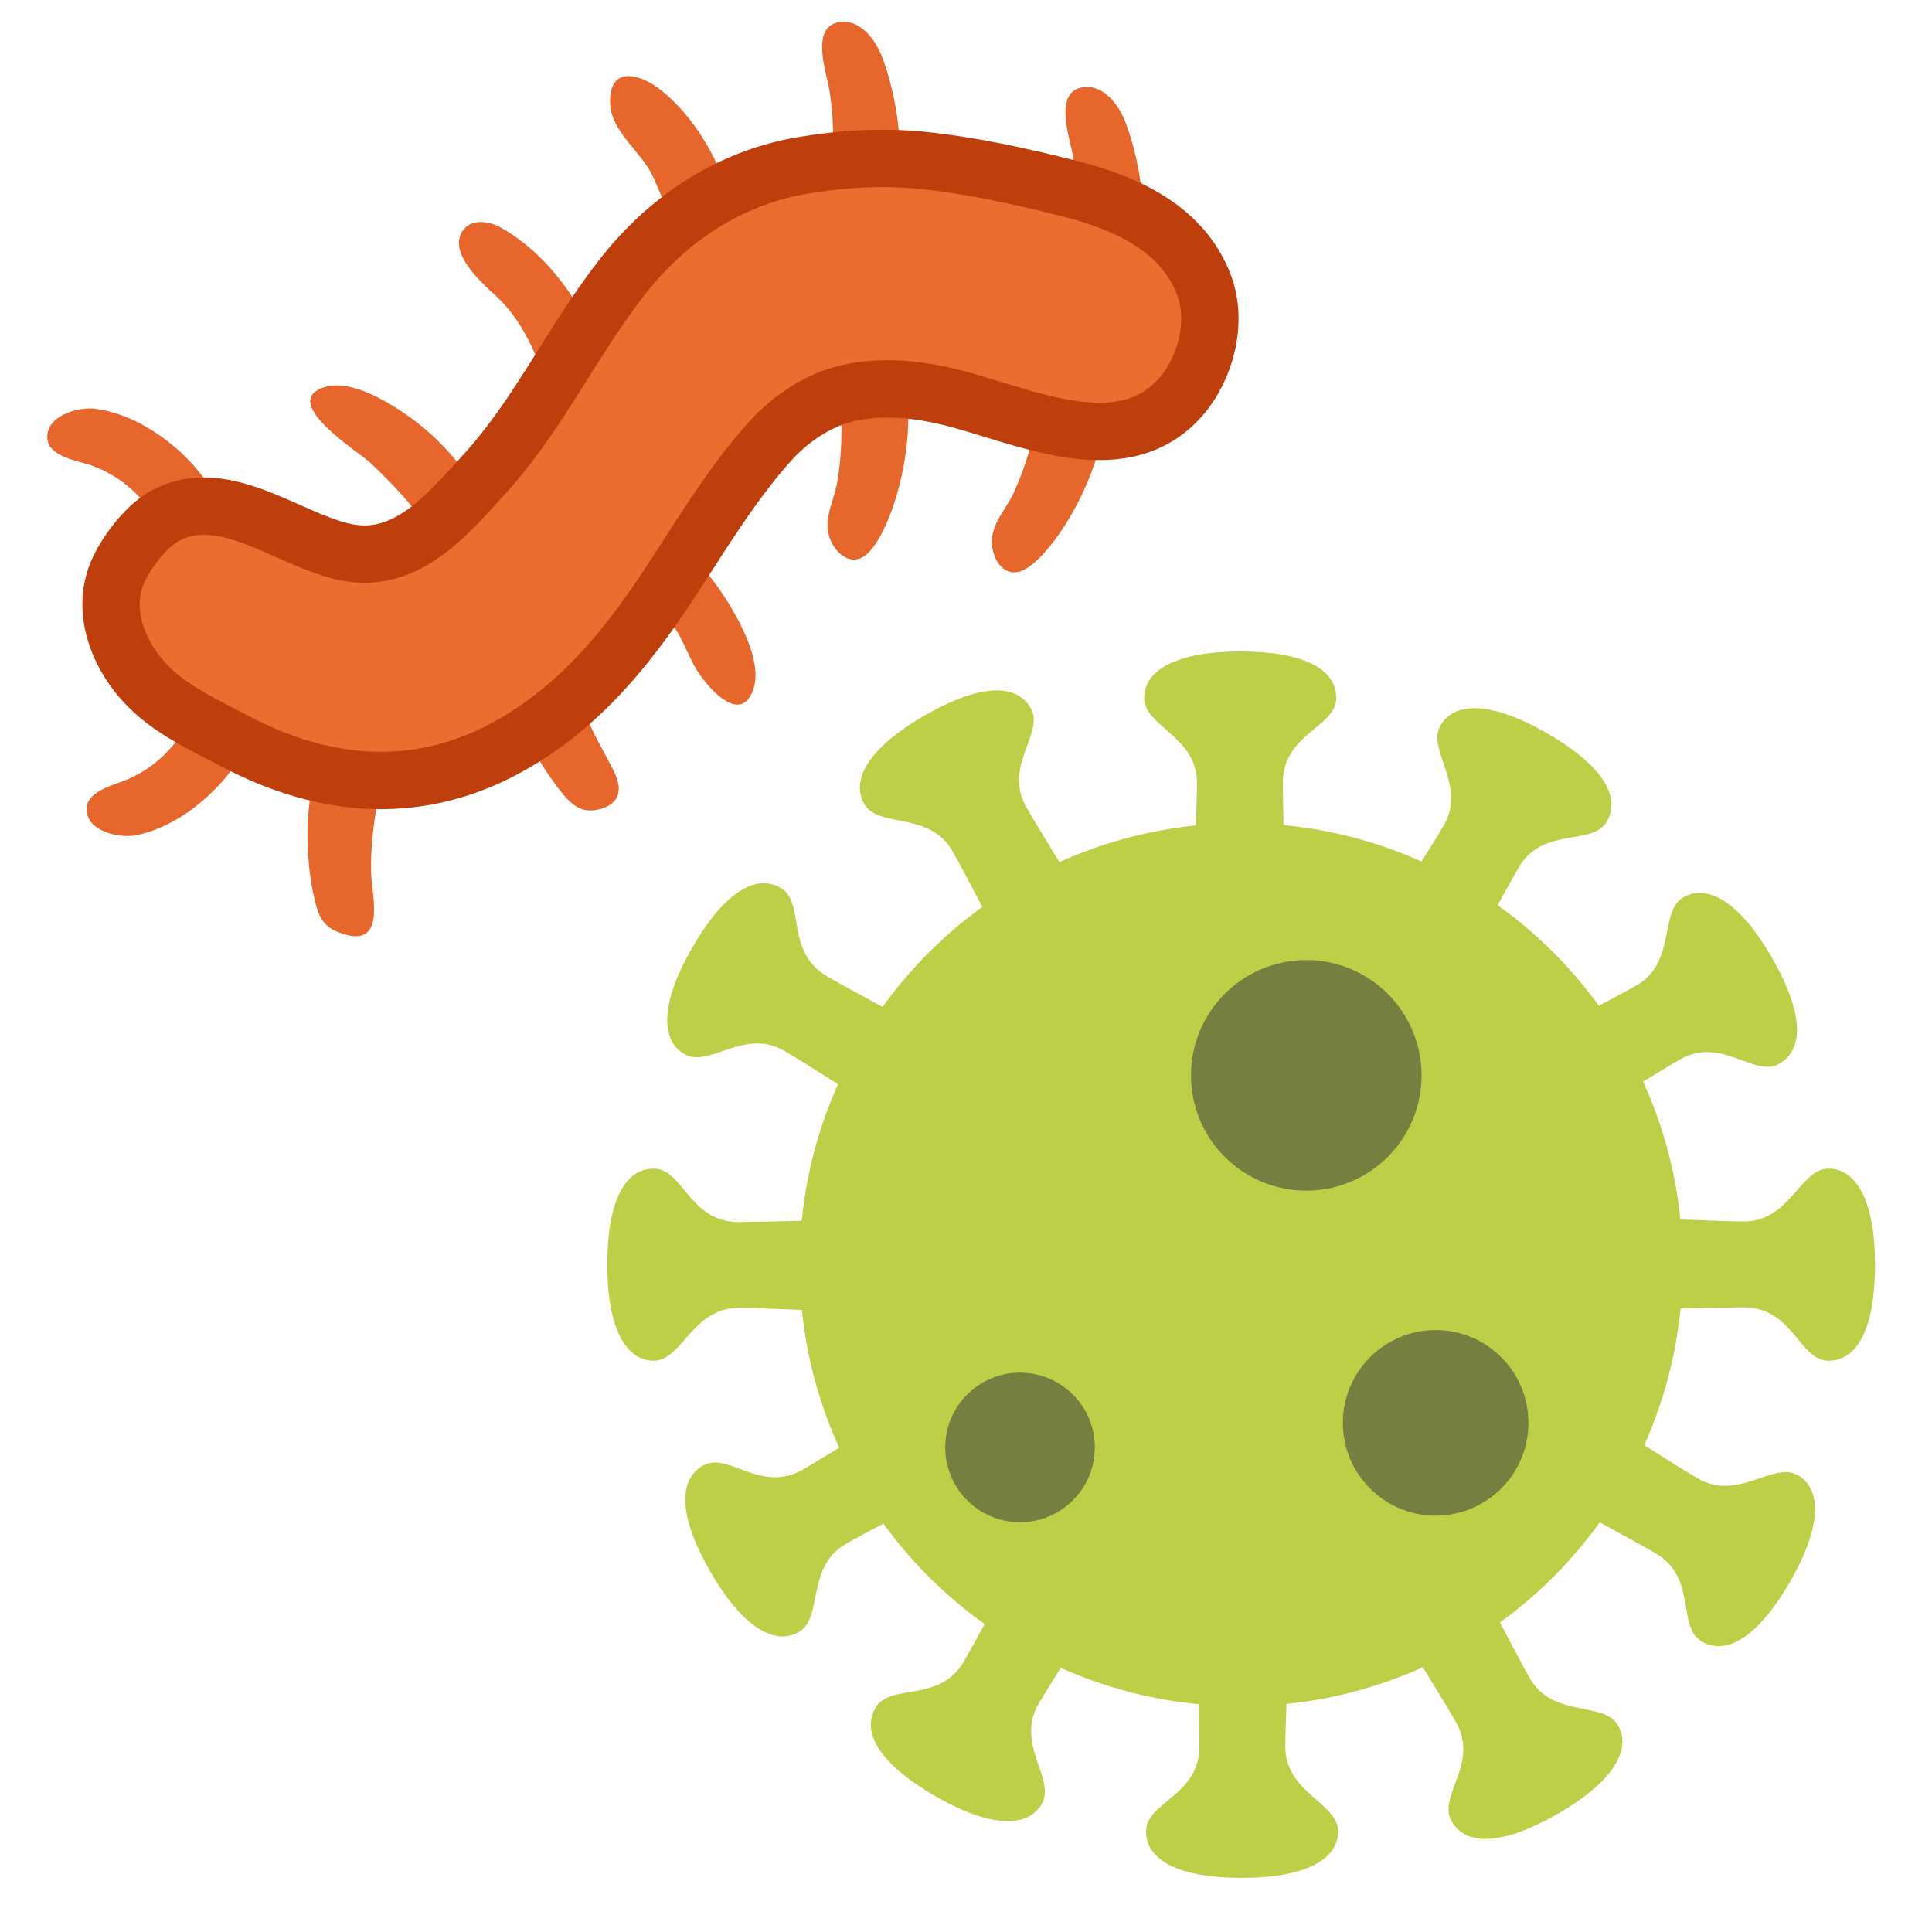
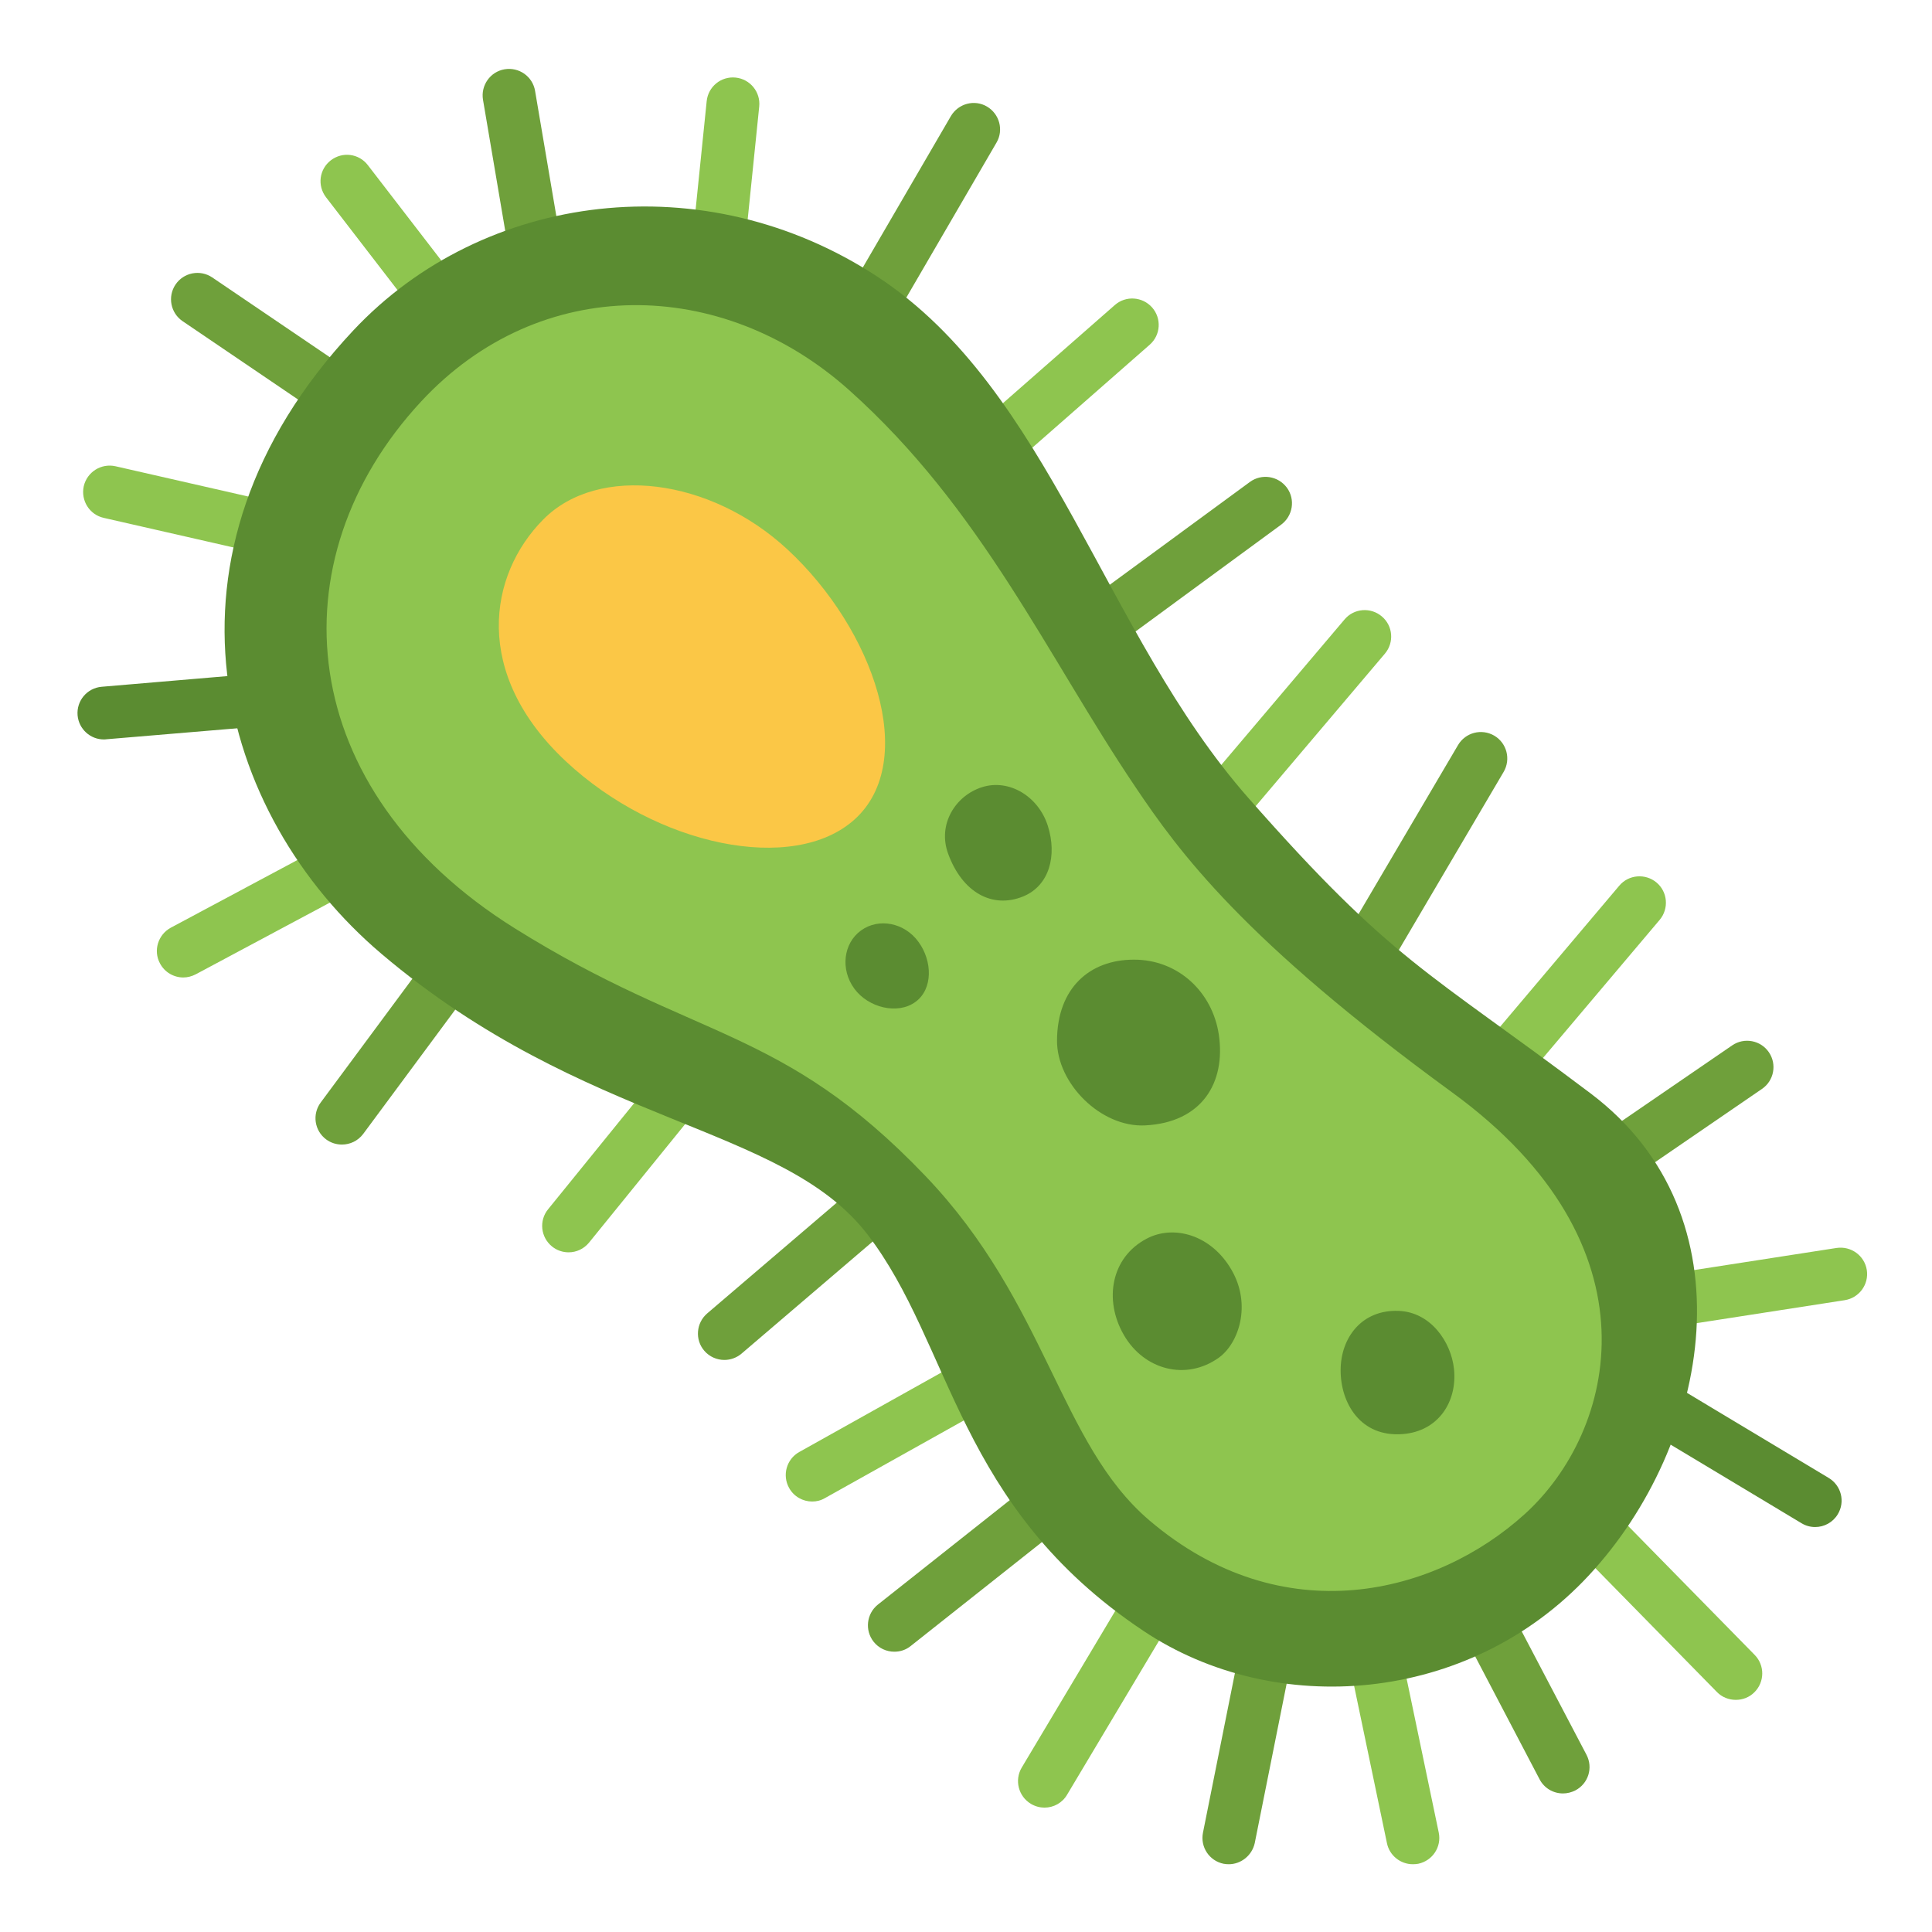
- <svg xmlns="http://www.w3.org/2000/svg" xmlns:xlink="http://www.w3.org/1999/xlink" viewBox="0 0 128 128" version="1.1" id="svg22" xml:space="preserve">
-   <defs id="defs22">
-     <path id="SVGID_1_" d="M123.9 15.8c4 8-7.7 16.1-15.9 21.3-6.9 4.3-18.6 11.2-30.4 23.6-8.8 9.2-15.7 21.1-20.6 32-4.7 10.1-14.5 19.3-22.4 18.8-11.6-.8-18.1-40.7 15.2-76.1 22.5-24 66.5-32.2 74.1-19.6z" />
-     <defs id="defs19">
-       <path id="SVGID_1_-5" d="m 107.09,86.06 c -3.03,0.13 -6.11,0.5 -8.73,0.05 C 92.03,85.04 89.79,78.55 87.69,73.36 85.66,68.36 84.65,63.03 83.55,57.77 82.91,54.75 82.23,51.73 81.3,48.79 78.98,41.36 74.4,34.98 67.63,31.02 64.1,28.96 59.99,27.13 56.04,26.08 50.81,24.7 45.39,23.95 40.03,23.37 34.01,22.72 27.35,23.14 23.14,28.06 c -2.68,3.13 -3.19,8.15 -1.74,11.93 3.47,9 15.55,7.55 23.21,8.52 3.66,0.46 7.42,1.51 10.46,3.68 2.34,1.68 4.28,4.43 5.36,7.09 3.21,7.98 4.04,16.49 6.53,24.44 1.66,5.32 3.93,10.44 7.78,15.13 7.14,8.72 16.98,11.57 27.94,10.12 4.17,-0.56 8.24,-0.75 11.97,-2.99 3.48,-2.1 6.21,-5.7 5.78,-9.93 -0.2,-2.04 -1.11,-5.02 -2.43,-6.64 -2.71,-3.29 -6.77,-3.53 -10.91,-3.35 z" />
-     </defs>
-     <clipPath id="SVGID_2_">
-       <use style="overflow:visible" xlink:href="#SVGID_1_-5" id="use20" />
-     </clipPath>
-     <path id="path1" d="m 107.09,86.06 c -3.03,0.13 -6.11,0.5 -8.73,0.05 C 92.03,85.04 89.79,78.55 87.69,73.36 85.66,68.36 84.65,63.03 83.55,57.77 82.91,54.75 82.23,51.73 81.3,48.79 78.98,41.36 74.4,34.98 67.63,31.02 64.1,28.96 59.99,27.13 56.04,26.08 50.81,24.7 45.39,23.95 40.03,23.37 34.01,22.72 27.35,23.14 23.14,28.06 c -2.68,3.13 -3.19,8.15 -1.74,11.93 3.47,9 15.55,7.55 23.21,8.52 3.66,0.46 7.42,1.51 10.46,3.68 2.34,1.68 4.28,4.43 5.36,7.09 3.21,7.98 4.04,16.49 6.53,24.44 1.66,5.32 3.93,10.44 7.78,15.13 7.14,8.72 16.98,11.57 27.94,10.12 4.17,-0.56 8.24,-0.75 11.97,-2.99 3.48,-2.1 6.21,-5.7 5.78,-9.93 -0.2,-2.04 -1.11,-5.02 -2.43,-6.64 -2.71,-3.29 -6.77,-3.53 -10.91,-3.35 z" />
-     <path id="SVGID_1_-0" d="M107.09,86.06c-3.03,0.13-6.11,0.5-8.73,0.05c-6.33-1.07-8.57-7.56-10.67-12.75        c-2.03-5-3.04-10.33-4.14-15.59c-0.64-3.02-1.32-6.04-2.25-8.98c-2.32-7.43-6.9-13.81-13.67-17.77        c-3.53-2.06-7.64-3.89-11.59-4.94c-5.23-1.38-10.65-2.13-16.01-2.71c-6.02-0.65-12.68-0.23-16.89,4.69        c-2.68,3.13-3.19,8.15-1.74,11.93c3.47,9,15.55,7.55,23.21,8.52c3.66,0.46,7.42,1.51,10.46,3.68        c2.34,1.68,4.28,4.43,5.36,7.09c3.21,7.98,4.04,16.49,6.53,24.44c1.66,5.32,3.93,10.44,7.78,15.13        c7.14,8.72,16.98,11.57,27.94,10.12c4.17-0.56,8.24-0.75,11.97-2.99c3.48-2.1,6.21-5.7,5.78-9.93        c-0.2-2.04-1.11-5.02-2.43-6.64C115.29,86.12,111.23,85.88,107.09,86.06z" />
-   </defs>
-   <style id="style1" />
-   <g id="g27" transform="matrix(0.7839105,0.5570152,-0.5570152,0.7839105,38.10783,-22.27536)" style="stroke-width:1.04">
-     <g id="g19" transform="matrix(-0.6041274,0.1618754,0.1618754,0.6041274,67.53377,-8.322384)" style="fill:#bf3f0c;fill-opacity:1;stroke-width:1.663">
-       <g id="g12" style="fill:#bf3f0c;fill-opacity:1;stroke-width:1.663">
-         <path fill="#855c52" d="m 47.681,42.932 c -2.15,3.682 -3.845,7.749 -4.602,11.958 -0.408,2.263 -0.612,4.595 -0.474,6.887 0.068,1.183 0.227,2.393 0.668,3.496 0.883,2.176 2.956,1.796 4.373,0.402 1.751,-1.732 1.202,-4.091 1.621,-6.315 1.015,-5.407 3.41,-9.993 5.79,-14.865 0.732,-1.48 1.547,-3.075 0.687,-4.698 -2.212,-4.159 -6.817,0.988 -8.064,3.134 z" id="path6-0" style="fill:#e7662b;fill-opacity:1;stroke-width:1.663" />
-         <path fill="#855c52" d="m 68.407,70.039 c -4.48,1.17 -8.89,3.07 -12.54,5.96 -2.26,1.78 -5.98,5.05 -5.89,8.21 0.12,4.09 5.31,1.02 6.86,-0.3 1.49,-1.28 2.64,-2.74 4.37,-3.8 2.23,-1.38 4.74,-2.22 7.27,-2.88 1.12,-0.3 2.25,-0.55 3.38,-0.8 2.74,-0.61 6.27,-0.75 4.5,-4.57 -1.22,-2.63 -4.39,-2.75 -7.95,-1.82 z" id="path8-6" style="fill:#e7662b;fill-opacity:1;stroke-width:1.663" />
-         <path fill="#855c52" d="m 107.122,105.948 c -0.02,1.38 -0.18,2.81 0.08,4.03 0.56,2.83 1.85,5.31 3.95,7.31 1.08,1.03 3.69,2.7 3.1,4.52 -0.81,2.48 -4.58,1.88 -6.19,0.88 -2.98,-1.88 -5.12,-4.93 -6.5,-8.13 -0.4,-0.93 -0.74,-1.9 -0.98,-2.9 -0.34,-1.34 -2.46,-8.94 -1.59,-9.66 0.26,-0.23 1.1,-0.37 1.42,-0.42 1.96,-0.3 4.37,-1.17 5.8,0.68 0.79,1.03 0.91,2.34 0.91,3.69 z" id="path9-5" style="fill:#e7662b;fill-opacity:1;stroke-width:1.663" />
-         <path fill="#855c52" d="m 92.57,104.52 c -0.16,4.27 -0.91,8.59 -2.53,12.56 -0.8,1.96 -1.78,3.88 -2.97,5.62 -1.17,1.71 -2.07,2.36 -4.16,2.25 -4.99,-0.25 -1.42,-5.08 -0.5,-7.41 2.04,-5.12 2.48,-10.27 3.06,-15.66 0.19,-1.64 0.35,-3.42 1.96,-4.33 4.1,-2.33 5.22,4.48 5.14,6.97 z" id="path10-1" style="fill:#e7662b;fill-opacity:1;stroke-width:1.663" />
-         <path fill="#855c52" d="m 78.333,85.102 c -1.43,4.38 -3.57,8.64 -6.66,12.11 -1.29,1.43 -2.73,2.73 -4.35,3.78 -1.18,0.77 -2.83,2 -4.33,1.91 -1.3,-0.08 -3.08,-1.34 -3.08,-2.74 0,-1.42 1.47,-2.54 2.42,-3.39 1.65,-1.49 3.42,-2.88 4.68,-4.74 2.16,-3.22 4.79,-7.69 5.51,-11.54 0.16,-0.86 0.22,-1.63 0.6,-2.45 0.82,-1.74 2.24,-1.86 3.86,-0.99 2.55,1.37 2.5,4.55 1.35,8.05 z" id="path11-6" style="fill:#e7662b;fill-opacity:1;stroke-width:1.663" />
-         <path fill="#855c52" d="m 116.2,91.423 c 0.962,-0.99 1.86,-2.114 2.906,-2.793 2.397,-1.605 5.063,-2.447 7.962,-2.376 1.492,0.035 4.518,0.7 5.388,-1.004 1.181,-2.326 -1.909,-4.568 -3.755,-4.999 -3.437,-0.778 -7.106,-0.134 -10.345,1.153 -0.94,0.375 -1.867,0.82 -2.744,1.358 -1.188,0.707 -8.061,4.582 -7.955,5.706 0.021,0.346 0.516,1.039 0.707,1.301 1.174,1.598 2.263,3.917 4.582,3.62 1.287,-0.17 2.298,-1.011 3.253,-1.966 z" id="path27" style="fill:#e7662b;fill-opacity:1;stroke-width:1.663" />
-         <path fill="#855c52" d="m 24.861,38.22 c -1.124,4.113 -1.709,8.481 -1.35,12.742 0.191,2.291 0.598,4.597 1.325,6.775 0.372,1.125 0.839,2.252 1.55,3.204 1.416,1.873 3.32,0.97 4.328,-0.744 1.243,-2.127 0.103,-4.262 -0.069,-6.519 -0.419,-5.485 0.707,-10.535 1.745,-15.857 0.324,-1.619 0.698,-3.371 -0.552,-4.716 -3.213,-3.445 -6.329,2.719 -6.978,5.114 z" id="path28" style="fill:#e7662b;fill-opacity:1;stroke-width:1.663" />
-       </g>
-       <path fill="#855c52" d="m 53.31,30.71 c 0.72,-4.2 2.06,-8.4 4.2,-12.1 0.99,-1.72 2.14,-3.38 3.44,-4.88 1.28,-1.46 3.65,-3.09 5.7,-2.01 2.99,1.59 -0.57,5.77 -1.53,7.46 -2.71,4.79 -3.84,9.83 -5.17,15.09 -0.4,1.6 -0.8,3.35 -2.51,4.03 -4.38,1.76 -4.56,-5.14 -4.13,-7.59 z" id="path14-9" style="fill:#e7662b;fill-opacity:1;stroke-width:1.663" />
-       <path fill="#855c52" d="m 67.571,39.591 c 2.24,-4.05 5.15,-7.82 8.84,-10.65 1.84,-1.41 3.88,-2.57 6.08,-3.3 2.71,-0.91 6.38,-0.65 4.79,3.26 -1.2,2.98 -5.11,3.81 -7.29,6 -2.73,2.75 -6.16,6.65 -7.59,10.29 -0.31,0.8 -0.53,1.56 -1.06,2.3 -1.12,1.56 -2.56,1.4 -3.98,0.25 -2.22,-1.82 -1.56,-4.94 0.21,-8.15 z" id="path15-7" style="fill:#e7662b;fill-opacity:1;stroke-width:1.663" />
-       <path fill="#855c52" d="m 76.732,57.16 c 2.91,-3.62 6.44,-6.85 10.57,-9 2.07,-1.07 4.29,-1.86 6.59,-2.2 1.29,-0.19 3.09,0.16 3.61,1.53 1.11,2.98 -3.78,4.9 -5.71,5.67 -4.65,1.87 -7.74,5.87 -10.66,9.77 -1.68,2.24 -3.25,5.4 -6.01,2.22 -1.88,-2.17 -0.7,-5.12 1.61,-7.99 z" id="path17" style="fill:#e7662b;fill-opacity:1;stroke-width:1.663" />
-       <path fill="#855c52" d="m 84.968,74.858 c 2.897,-2.329 6.088,-4.276 9.626,-5.424 2.939,-0.946 8.744,-2.344 11.402,-0.107 3.871,3.242 -6.285,5.307 -7.758,5.932 -3.564,1.499 -8.226,3.797 -10.933,6.62 -0.6,0.639 -1.085,1.259 -1.855,1.723 -1.638,1.011 -2.904,0.332 -3.787,-1.282 -1.359,-2.539 0.436,-5.17 3.306,-7.463 z" id="path18-5" style="fill:#e7662b;fill-opacity:1;stroke-width:1.663" />
-       <path fill="#855c52" d="m 25.682,28.1 c 0.72,-4.2 2.06,-8.4 4.2,-12.1 0.99,-1.72 2.14,-3.38 3.44,-4.88 1.28,-1.46 3.65,-3.09 5.7,-2.01 2.99,1.59 -0.57,5.77 -1.53,7.46 -2.71,4.79 -3.84,9.83 -5.17,15.09 -0.4,1.6 -0.8,3.35 -2.51,4.03 -4.38,1.76 -4.56,-5.14 -4.13,-7.59 z" id="path29" style="fill:#e7662b;fill-opacity:1;stroke-width:1.663" />
-     </g>
-     <g id="g22" transform="matrix(-0.6041274,0.1618754,0.1618754,0.6041274,67.53377,-8.322384)" style="stroke:#bf3f0c;stroke-width:6.318;stroke-dasharray:none;stroke-opacity:1">
-       <g id="g21" style="stroke:#bf3f0c;stroke-width:6.318;stroke-dasharray:none;stroke-opacity:1">
-         <g id="g20" style="stroke:#bf3f0c;stroke-width:6.318;stroke-dasharray:none;stroke-opacity:1">
-           <defs id="defs19-0">
-             <path id="path26" d="m 107.09,86.06 c -3.03,0.13 -6.11,0.5 -8.73,0.05 C 92.03,85.04 89.79,78.55 87.69,73.36 85.66,68.36 84.65,63.03 83.55,57.77 82.91,54.75 82.23,51.73 81.3,48.79 78.98,41.36 74.4,34.98 67.63,31.02 64.1,28.96 59.99,27.13 56.04,26.08 50.81,24.7 45.39,23.95 40.03,23.37 34.01,22.72 27.35,23.14 23.14,28.06 c -2.68,3.13 -3.19,8.15 -1.74,11.93 3.47,9 15.55,7.55 23.21,8.52 3.66,0.46 7.42,1.51 10.46,3.68 2.34,1.68 4.28,4.43 5.36,7.09 3.21,7.98 4.04,16.49 6.53,24.44 1.66,5.32 3.93,10.44 7.78,15.13 7.14,8.72 16.98,11.57 27.94,10.12 4.17,-0.56 8.24,-0.75 11.97,-2.99 3.48,-2.1 6.21,-5.7 5.78,-9.93 -0.2,-2.04 -1.11,-5.02 -2.43,-6.64 -2.71,-3.29 -6.77,-3.53 -10.91,-3.35 z" />
-           </defs>
-           <use xlink:href="#SVGID_1_-0" overflow="visible" fill="#ed6c30" id="use19" style="stroke:#bf3f0c;stroke-width:6.072;stroke-dasharray:none;stroke-opacity:1" transform="matrix(1.040086,-6.9107388e-5,-6.9107388e-5,1.040811,-5.16453,-4.213734)" />
-           <clipPath id="SVGID_2_-6">
-             <use xlink:href="#SVGID_1_-0" overflow="visible" id="use20-5" />
-           </clipPath>
-         </g>
-       </g>
-     </g>
+ <svg xmlns="http://www.w3.org/2000/svg" viewBox="0 0 128 128" version="1.1" xml:space="preserve" style="fill-rule:evenodd;clip-rule:evenodd;stroke-linejoin:round;stroke-miterlimit:2;">
+   <g>
+     <path d="M65.82,31.35C65.33,31.35 64.85,31.15 64.5,30.75C63.86,30.02 63.93,28.92 64.66,28.28L73.86,20.21C74.59,19.57 75.69,19.65 76.33,20.37C76.97,21.1 76.9,22.2 76.17,22.84L66.97,30.91C66.65,31.2 66.23,31.35 65.82,31.35Z" style="fill:rgb(142,197,79);fill-rule:nonzero;" />
  </g>
-   <g id="g32">
-     <g id="g66" transform="matrix(0.6174404,0,0,0.6174404,-86.46078,35.90228)" style="clip-rule:evenodd;fill:#bdcf46;fill-opacity:1;fill-rule:evenodd;stroke-width:1.62;stroke-linejoin:round;stroke-miterlimit:2">
-       <path style="fill:#bdcf46;fill-opacity:1;stroke:none;stroke-width:6.478;stroke-linecap:round" d="m 205.192,77.554 c 0,6.769 1.966,10.305 4.997,10.305 3.031,0 4.122,-5.667 9.072,-5.667 4.95,0 28.272,1.313 28.272,1.313 V 72.169 c 0,0 -23.019,0.808 -28.272,0.808 -5.253,0 -5.94,-5.728 -9.072,-5.728 -3.132,0 -4.997,3.536 -4.997,10.305 z" id="path5-2" />
-       <path style="fill:#bdcf46;fill-opacity:1;stroke:none;stroke-width:6.478;stroke-linecap:round" d="m 273.309,143.35 c 6.769,0 10.305,-1.966 10.305,-4.997 0,-3.031 -5.667,-4.122 -5.667,-9.072 0,-4.95 1.313,-28.272 1.313,-28.272 h -11.336 c 0,0 0.808,23.019 0.808,28.272 0,5.253 -5.728,5.94 -5.728,9.072 0,3.132 3.536,4.997 10.305,4.997 z" id="path4-3" />
-       <path style="fill:#bdcf46;fill-opacity:1;stroke:none;stroke-width:6.478;stroke-linecap:round" d="m 341.225,77.554 c 0,-6.769 -1.966,-10.305 -4.997,-10.305 -3.031,0 -4.122,5.667 -9.072,5.667 -4.95,0 -28.272,-1.313 -28.272,-1.313 V 82.94 c 0,0 23.019,-0.808 28.272,-0.808 5.253,0 5.94,5.728 9.072,5.728 3.132,0 4.997,-3.536 4.997,-10.305 z" id="path3-5" />
-       <path style="fill:#bdcf46;fill-opacity:1;stroke:none;stroke-width:6.478;stroke-linecap:round" d="m 273.107,11.758 c -6.769,0 -10.305,1.966 -10.305,4.997 0,3.031 5.667,4.122 5.667,9.072 0,4.95 -1.313,28.272 -1.313,28.272 h 11.336 c 0,0 -0.808,-23.019 -0.808,-28.272 0,-5.253 5.728,-5.94 5.728,-9.072 0,-3.132 -3.536,-4.997 -10.305,-4.997 z" id="path2-1" />
-       <path style="fill:#bdcf46;fill-opacity:1;stroke:none;stroke-width:6.478;stroke-linecap:round" d="m 214.304,43.546 c -3.384,5.862 -3.449,9.907 -0.825,11.423 2.625,1.515 6.403,-2.847 10.69,-0.372 4.287,2.475 23.828,15.273 23.828,15.273 l 5.668,-9.818 c 0,0 -20.339,-10.809 -24.888,-13.436 -4.55,-2.627 -2.281,-7.931 -4.993,-9.497 -2.712,-1.566 -6.096,0.564 -9.48,6.426 z" id="path59" />
-       <path style="fill:#bdcf46;fill-opacity:1;stroke:none;stroke-width:6.478;stroke-linecap:round" d="m 240.398,134.586 c 5.862,3.384 9.908,3.449 11.423,0.825 1.515,-2.625 -2.847,-6.403 -0.372,-10.69 2.475,-4.287 15.273,-23.828 15.273,-23.828 l -9.818,-5.668 c 0,0 -10.809,20.339 -13.436,24.888 -2.627,4.55 -7.931,2.281 -9.497,4.993 -1.566,2.712 0.564,6.096 6.426,9.48 z" id="path60" />
-       <path style="fill:#bdcf46;fill-opacity:1;stroke:none;stroke-width:6.478;stroke-linecap:round" d="m 332.112,111.563 c 3.384,-5.862 3.449,-9.908 0.825,-11.423 -2.625,-1.515 -6.403,2.847 -10.69,0.372 -4.287,-2.475 -23.828,-15.273 -23.828,-15.273 l -5.668,9.818 c 0,0 20.339,10.809 24.888,13.436 4.55,2.627 2.281,7.931 4.993,9.497 2.712,1.566 6.096,-0.564 9.48,-6.426 z" id="path61" />
-       <path style="fill:#bdcf46;fill-opacity:1;stroke:none;stroke-width:6.478;stroke-linecap:round" d="m 306.019,20.523 c -5.862,-3.384 -9.908,-3.449 -11.423,-0.825 -1.515,2.625 2.847,6.403 0.372,10.69 -2.475,4.287 -15.273,23.828 -15.273,23.828 l 9.818,5.668 c 0,0 10.809,-20.339 13.436,-24.888 2.627,-4.55 7.931,-2.281 9.497,-4.993 1.566,-2.712 -0.564,-6.096 -6.426,-9.48 z" id="path62" />
-       <path style="fill:#bdcf46;fill-opacity:1;stroke:none;stroke-width:6.478;stroke-linecap:round" d="m 239.2,18.65 c -5.862,3.384 -7.941,6.855 -6.426,9.48 1.515,2.625 6.969,0.736 9.444,5.023 2.475,4.287 12.999,25.141 12.999,25.141 l 9.818,-5.668 c 0,0 -12.209,-19.531 -14.836,-24.08 -2.627,-4.55 1.99,-8.008 0.424,-10.721 -1.566,-2.712 -5.561,-2.56 -11.423,0.825 z" id="path63" />
-       <path style="fill:#bdcf46;fill-opacity:1;stroke:none;stroke-width:6.478;stroke-linecap:round" d="m 216.278,110.54 c 3.384,5.862 6.855,7.941 9.48,6.426 2.625,-1.515 0.736,-6.969 5.023,-9.444 4.287,-2.475 25.141,-12.999 25.141,-12.999 l -5.668,-9.818 c 0,0 -19.531,12.209 -24.08,14.836 -4.55,2.627 -8.008,-1.99 -10.721,-0.424 -2.712,1.566 -2.56,5.561 0.825,11.423 z" id="path64" />
-       <path style="fill:#bdcf46;fill-opacity:1;stroke:none;stroke-width:6.478;stroke-linecap:round" d="m 307.216,136.458 c 5.862,-3.384 7.941,-6.855 6.426,-9.48 -1.515,-2.625 -6.969,-0.736 -9.444,-5.023 -2.475,-4.287 -12.999,-25.141 -12.999,-25.141 l -9.818,5.668 c 0,0 12.209,19.531 14.836,24.08 2.627,4.55 -1.99,8.008 -0.424,10.721 1.566,2.712 5.561,2.56 11.423,-0.825 z" id="path65" />
-       <path style="fill:#bdcf46;fill-opacity:1;stroke:none;stroke-width:6.478;stroke-linecap:round" d="m 330.138,44.569 c -3.384,-5.862 -6.855,-7.941 -9.48,-6.426 -2.625,1.515 -0.736,6.969 -5.023,9.444 -4.287,2.475 -25.141,12.999 -25.141,12.999 l 5.668,9.818 c 0,0 19.531,-12.209 24.08,-14.836 4.55,-2.627 8.008,1.99 10.721,0.424 2.712,-1.566 2.56,-5.561 -0.825,-11.423 z" id="path66" />
-       <circle style="fill:#bdcf46;fill-opacity:1;stroke:none;stroke-width:6.478;stroke-linecap:round" id="path1-3" cx="273.208" cy="77.554" r="47.381" />
-     </g>
-     <circle style="fill:#757f3f;fill-opacity:1;stroke:none;stroke-width:3.8;stroke-linecap:round;stroke-dasharray:none;stroke-opacity:1" id="path30" cx="67.579" cy="95.896" r="4.954" />
-     <circle style="fill:#757f3f;fill-opacity:1;stroke:none;stroke-width:3.8;stroke-linecap:round;stroke-dasharray:none;stroke-opacity:1" id="circle30" cx="95.115" cy="94.267" r="6.147" />
-     <circle style="fill:#757f3f;fill-opacity:1;stroke:none;stroke-width:3.8;stroke-linecap:round;stroke-dasharray:none;stroke-opacity:1" id="circle31" cx="86.544" cy="71.245" r="7.638" />
+   <g>
+     <path d="M47.62,17.83C47.56,17.83 47.5,17.83 47.44,17.82C46.48,17.72 45.78,16.86 45.88,15.9L46.82,6.7C46.92,5.74 47.77,5.04 48.74,5.14C49.7,5.24 50.4,6.1 50.3,7.06L49.36,16.26C49.27,17.16 48.5,17.83 47.62,17.83Z" style="fill:rgb(142,197,79);fill-rule:nonzero;" />
+   </g>
+   <g>
+     <path d="M29.93,22.76C29.41,22.76 28.89,22.53 28.54,22.08L21.6,13.07C21.01,12.3 21.15,11.21 21.92,10.62C22.69,10.03 23.78,10.17 24.37,10.94L31.31,19.95C31.9,20.72 31.76,21.81 30.99,22.4C30.67,22.64 30.3,22.76 29.93,22.76Z" style="fill:rgb(142,197,79);fill-rule:nonzero;" />
+   </g>
+   <g>
+     <path d="M17.96,36.79C17.83,36.79 17.7,36.78 17.57,36.75L6.87,34.31C5.93,34.1 5.34,33.16 5.55,32.21C5.77,31.27 6.7,30.68 7.65,30.89L18.35,33.33C19.29,33.54 19.88,34.48 19.67,35.43C19.48,36.24 18.76,36.79 17.96,36.79Z" style="fill:rgb(142,197,79);fill-rule:nonzero;" />
+   </g>
+   <g>
+     <path d="M12.14,64.76C11.52,64.76 10.91,64.42 10.6,63.83C10.14,62.98 10.47,61.92 11.32,61.46L22.21,55.64C23.06,55.18 24.12,55.51 24.58,56.36C25.04,57.21 24.71,58.27 23.86,58.73L12.97,64.55C12.7,64.69 12.42,64.76 12.14,64.76Z" style="fill:rgb(142,197,79);fill-rule:nonzero;" />
+   </g>
+   <g>
+     <path d="M37.67,82.97C37.28,82.97 36.89,82.84 36.57,82.58C35.82,81.97 35.7,80.87 36.31,80.12L44.38,70.17C44.99,69.42 46.09,69.31 46.84,69.91C47.59,70.52 47.71,71.62 47.1,72.37L39.03,82.32C38.68,82.75 38.18,82.97 37.67,82.97Z" style="fill:rgb(142,197,79);fill-rule:nonzero;" />
+   </g>
+   <g>
+     <path d="M53.81,99.48C53.2,99.48 52.6,99.16 52.28,98.58C51.81,97.74 52.11,96.67 52.95,96.2L64.02,90.01C64.86,89.54 65.93,89.84 66.4,90.68C66.87,91.52 66.57,92.59 65.73,93.06L54.66,99.25C54.39,99.41 54.1,99.48 53.81,99.48Z" style="fill:rgb(142,197,79);fill-rule:nonzero;" />
+   </g>
+   <g>
+     <path d="M69.2,119.76C68.9,119.76 68.59,119.68 68.3,119.51C67.47,119.01 67.2,117.94 67.69,117.11L75.2,104.53C75.7,103.7 76.77,103.43 77.6,103.92C78.43,104.42 78.7,105.49 78.21,106.32L70.7,118.9C70.38,119.45 69.8,119.76 69.2,119.76Z" style="fill:rgb(142,197,79);fill-rule:nonzero;" />
+   </g>
+   <g>
+     <path d="M93.6,123.51C92.79,123.51 92.06,122.94 91.89,122.12L89.07,108.61C88.87,107.66 89.48,106.74 90.43,106.54C91.37,106.34 92.3,106.95 92.5,107.9L95.32,121.41C95.52,122.36 94.91,123.28 93.96,123.48C93.84,123.5 93.72,123.51 93.6,123.51Z" style="fill:rgb(142,197,79);fill-rule:nonzero;" />
+   </g>
+   <g>
+     <path d="M115,112.62C114.55,112.62 114.09,112.45 113.75,112.1L104.36,102.53C103.68,101.84 103.69,100.73 104.38,100.05C105.07,99.37 106.18,99.38 106.86,100.07L116.25,109.64C116.93,110.33 116.92,111.44 116.23,112.12C115.89,112.46 115.45,112.62 115,112.62Z" style="fill:rgb(142,197,79);fill-rule:nonzero;" />
+   </g>
+   <g>
+     <path d="M111.06,87.85C110.21,87.85 109.47,87.23 109.33,86.37C109.18,85.41 109.84,84.52 110.79,84.37L121.68,82.68C122.64,82.54 123.53,83.19 123.68,84.14C123.83,85.1 123.17,85.99 122.22,86.14L111.33,87.83C111.24,87.84 111.15,87.85 111.06,87.85Z" style="fill:rgb(142,197,79);fill-rule:nonzero;" />
+   </g>
+   <g>
+     <path d="M99.42,72.45C99.02,72.45 98.62,72.31 98.29,72.04C97.55,71.42 97.46,70.31 98.08,69.57L107.28,58.68C107.9,57.94 109.01,57.85 109.75,58.47C110.49,59.09 110.58,60.2 109.96,60.94L100.76,71.83C100.41,72.24 99.92,72.45 99.42,72.45Z" style="fill:rgb(142,197,79);fill-rule:nonzero;" />
+   </g>
+   <g>
+     <path d="M81.03,55C80.63,55 80.23,54.86 79.9,54.58C79.16,53.96 79.07,52.85 79.7,52.11L89.08,41.04C89.7,40.3 90.81,40.21 91.55,40.84C92.29,41.46 92.38,42.57 91.75,43.31L82.37,54.38C82.02,54.79 81.52,55 81.03,55Z" style="fill:rgb(142,197,79);fill-rule:nonzero;" />
+   </g>
+   <g>
+     <path d="M57.19,22.9C56.89,22.9 56.59,22.82 56.31,22.66C55.47,22.17 55.19,21.1 55.68,20.27L63,7.69C63.49,6.86 64.56,6.57 65.39,7.06C66.22,7.55 66.51,8.62 66.02,9.45L58.7,22.03C58.38,22.59 57.79,22.9 57.19,22.9Z" style="fill:rgb(111,160,59);fill-rule:nonzero;" />
+   </g>
+   <g>
+     <path d="M72.58,43.36C72.04,43.36 71.51,43.11 71.17,42.64C70.6,41.86 70.77,40.77 71.55,40.19L82.81,31.93C83.59,31.36 84.68,31.53 85.26,32.31C85.83,33.09 85.66,34.18 84.88,34.76L73.62,43.02C73.3,43.25 72.94,43.36 72.58,43.36Z" style="fill:rgb(111,160,59);fill-rule:nonzero;" />
+   </g>
+   <g>
+     <path d="M90.6,64.76C90.3,64.76 89.99,64.68 89.71,64.52C88.88,64.03 88.6,62.96 89.09,62.12L96.6,49.36C97.09,48.53 98.16,48.25 99,48.74C99.83,49.23 100.11,50.3 99.62,51.14L92.11,63.9C91.78,64.45 91.2,64.76 90.6,64.76Z" style="fill:rgb(111,160,59);fill-rule:nonzero;" />
+   </g>
+   <g>
+     <path d="M105.62,79.4C105.06,79.4 104.51,79.13 104.17,78.64C103.62,77.84 103.83,76.75 104.62,76.21L114.76,69.26C115.56,68.71 116.65,68.92 117.19,69.71C117.74,70.51 117.53,71.6 116.74,72.14L106.6,79.09C106.3,79.3 105.96,79.4 105.62,79.4Z" style="fill:rgb(111,160,59);fill-rule:nonzero;" />
+   </g>
+   <g>
+     <path d="M103.55,118.82C102.92,118.82 102.31,118.48 102,117.88L96,106.43C95.55,105.57 95.88,104.52 96.74,104.07C97.6,103.62 98.65,103.95 99.1,104.81L105.11,116.26C105.56,117.12 105.23,118.17 104.37,118.62C104.11,118.75 103.83,118.82 103.55,118.82Z" style="fill:rgb(111,160,59);fill-rule:nonzero;" />
+   </g>
+   <g>
+     <path d="M81.41,123.51C81.3,123.51 81.18,123.5 81.07,123.48C80.12,123.29 79.51,122.37 79.7,121.42L82.33,108.28C82.52,107.33 83.45,106.71 84.39,106.91C85.34,107.1 85.95,108.02 85.76,108.97L83.13,122.11C82.95,122.93 82.22,123.51 81.41,123.51Z" style="fill:rgb(111,160,59);fill-rule:nonzero;" />
+   </g>
+   <g>
+     <path d="M59.25,109.43C58.73,109.43 58.22,109.2 57.88,108.77C57.28,108.01 57.41,106.91 58.16,106.31L68.11,98.43C68.87,97.83 69.97,97.96 70.57,98.71C71.17,99.47 71.04,100.57 70.29,101.17L60.34,109.05C60.02,109.31 59.64,109.43 59.25,109.43Z" style="fill:rgb(111,160,59);fill-rule:nonzero;" />
+   </g>
+   <g>
+     <path d="M47.99,90.1C47.5,90.1 47,89.89 46.66,89.49C46.03,88.76 46.12,87.65 46.85,87.02L57.17,78.2C57.9,77.57 59.01,77.66 59.64,78.39C60.27,79.12 60.18,80.23 59.45,80.86L49.13,89.68C48.8,89.96 48.39,90.1 47.99,90.1Z" style="fill:rgb(111,160,59);fill-rule:nonzero;" />
+   </g>
+   <g>
+     <path d="M22.65,75.83C22.29,75.83 21.92,75.72 21.61,75.49C20.83,74.91 20.67,73.82 21.25,73.04L28.76,62.9C29.33,62.12 30.43,61.96 31.21,62.54C31.99,63.12 32.15,64.21 31.57,64.99L24.06,75.13C23.71,75.59 23.19,75.83 22.65,75.83Z" style="fill:rgb(111,160,59);fill-rule:nonzero;" />
+   </g>
+   <g>
+     <path d="M24.15,29.09C23.81,29.09 23.47,28.99 23.17,28.79L12.1,21.28C11.3,20.74 11.09,19.65 11.63,18.85C12.17,18.05 13.26,17.84 14.06,18.38L25.13,25.89C25.93,26.43 26.14,27.52 25.6,28.32C25.26,28.82 24.71,29.09 24.15,29.09Z" style="fill:rgb(111,160,59);fill-rule:nonzero;" />
+   </g>
+   <g>
+     <path d="M35.6,19.15C34.76,19.15 34.02,18.55 33.88,17.69L32,6.61C31.84,5.66 32.48,4.75 33.43,4.59C34.39,4.43 35.29,5.07 35.45,6.02L37.33,17.09C37.49,18.04 36.85,18.95 35.9,19.11C35.8,19.14 35.7,19.15 35.6,19.15Z" style="fill:rgb(111,160,59);fill-rule:nonzero;" />
+   </g>
+   <path d="M23.4,21.9C9.51,36.73 14.39,53.97 25.28,63.2C38.79,74.65 51.84,74.46 57.47,81.78C63.1,89.1 63.38,99.8 75.77,108.06C84.45,113.85 97.28,112.94 105.24,104.4C113.37,95.68 116.13,80.54 105.38,72.44C94.54,64.27 92.29,63.76 82.71,52.87C73.13,41.98 69.58,25.84 58.13,18.33C46.68,10.82 32.03,12.69 23.4,21.9Z" style="fill:rgb(91,140,49);fill-rule:nonzero;" />
+   <path d="M27.91,26.59C18.15,37.1 19.45,52.34 34.1,61.5C46.11,69.01 51.78,67.94 61.32,77.92C69.39,86.37 70.18,95.64 76.15,100.73C84.97,108.24 95.12,105.66 101.02,100.31C107.07,94.82 110.12,82.52 96.23,72.39C82.34,62.26 78.12,56.45 75.21,52.12C69.39,43.49 65.07,33.72 56.25,25.84C47.82,18.31 35.77,18.13 27.91,26.59Z" style="fill:rgb(142,197,79);fill-rule:nonzero;" />
+   <path d="M81.59,84.13C82.94,86.46 82.06,89.01 80.75,89.95C78.6,91.49 75.81,90.78 74.46,88.45C73.11,86.12 73.62,83.3 75.96,82.07C77.74,81.12 80.24,81.79 81.59,84.13Z" style="fill:rgb(91,140,49);fill-rule:nonzero;" />
+   <path d="M96.33,90.69C96.56,92.86 95.3,94.82 92.95,95.01C90.14,95.24 88.82,92.96 88.82,90.79C88.82,88.62 90.23,86.75 92.67,86.85C94.79,86.93 96.14,88.91 96.33,90.69Z" style="fill:rgb(91,140,49);fill-rule:nonzero;" />
+   <path d="M80.75,68.55C81.22,71.74 79.62,74.37 75.87,74.56C72.94,74.71 70.01,71.78 70.03,68.93C70.05,65.46 72.19,63.58 75.12,63.58C78.05,63.57 80.33,65.72 80.75,68.55Z" style="fill:rgb(91,140,49);fill-rule:nonzero;" />
+   <path d="M52.17,36.4C57.93,41.74 60.87,50.43 56.63,54.28C52.59,57.94 43.49,56.06 37.48,50.43C31.28,44.62 32.36,38.08 35.99,34.42C39.64,30.72 47.08,31.68 52.17,36.4Z" style="fill:rgb(251,199,70);fill-rule:nonzero;" />
+   <path d="M69.42,54.71C70.05,56.69 69.52,58.68 67.79,59.39C65.73,60.23 63.75,59.11 62.82,56.57C62.1,54.63 63.29,52.71 65.07,52.15C66.84,51.59 68.79,52.74 69.42,54.71Z" style="fill:rgb(91,140,49);fill-rule:nonzero;" />
+   <path d="M60.85,62.4C61.78,63.67 61.82,65.53 60.65,66.38C59.48,67.24 57.53,66.77 56.6,65.5C55.67,64.23 55.87,62.5 57.04,61.65C58.22,60.79 59.93,61.13 60.85,62.4Z" style="fill:rgb(91,140,49);fill-rule:nonzero;" />
+   <g>
+     <path d="M6.88,48.99C5.98,48.99 5.22,48.3 5.14,47.39C5.06,46.43 5.77,45.58 6.74,45.5L17.81,44.56C18.77,44.47 19.62,45.19 19.7,46.16C19.78,47.12 19.07,47.97 18.1,48.05L7.03,48.98C6.98,48.99 6.93,48.99 6.88,48.99Z" style="fill:rgb(91,140,49);fill-rule:nonzero;" />
+   </g>
+   <g>
+     <path d="M120.26,101.17C119.95,101.17 119.64,101.09 119.36,100.92L108.1,94.16C107.27,93.66 107,92.59 107.5,91.76C108,90.93 109.07,90.66 109.9,91.16L121.16,97.92C121.99,98.42 122.26,99.49 121.76,100.32C121.43,100.87 120.85,101.17 120.26,101.17Z" style="fill:rgb(91,140,49);fill-rule:nonzero;" />
  </g>
</svg>
